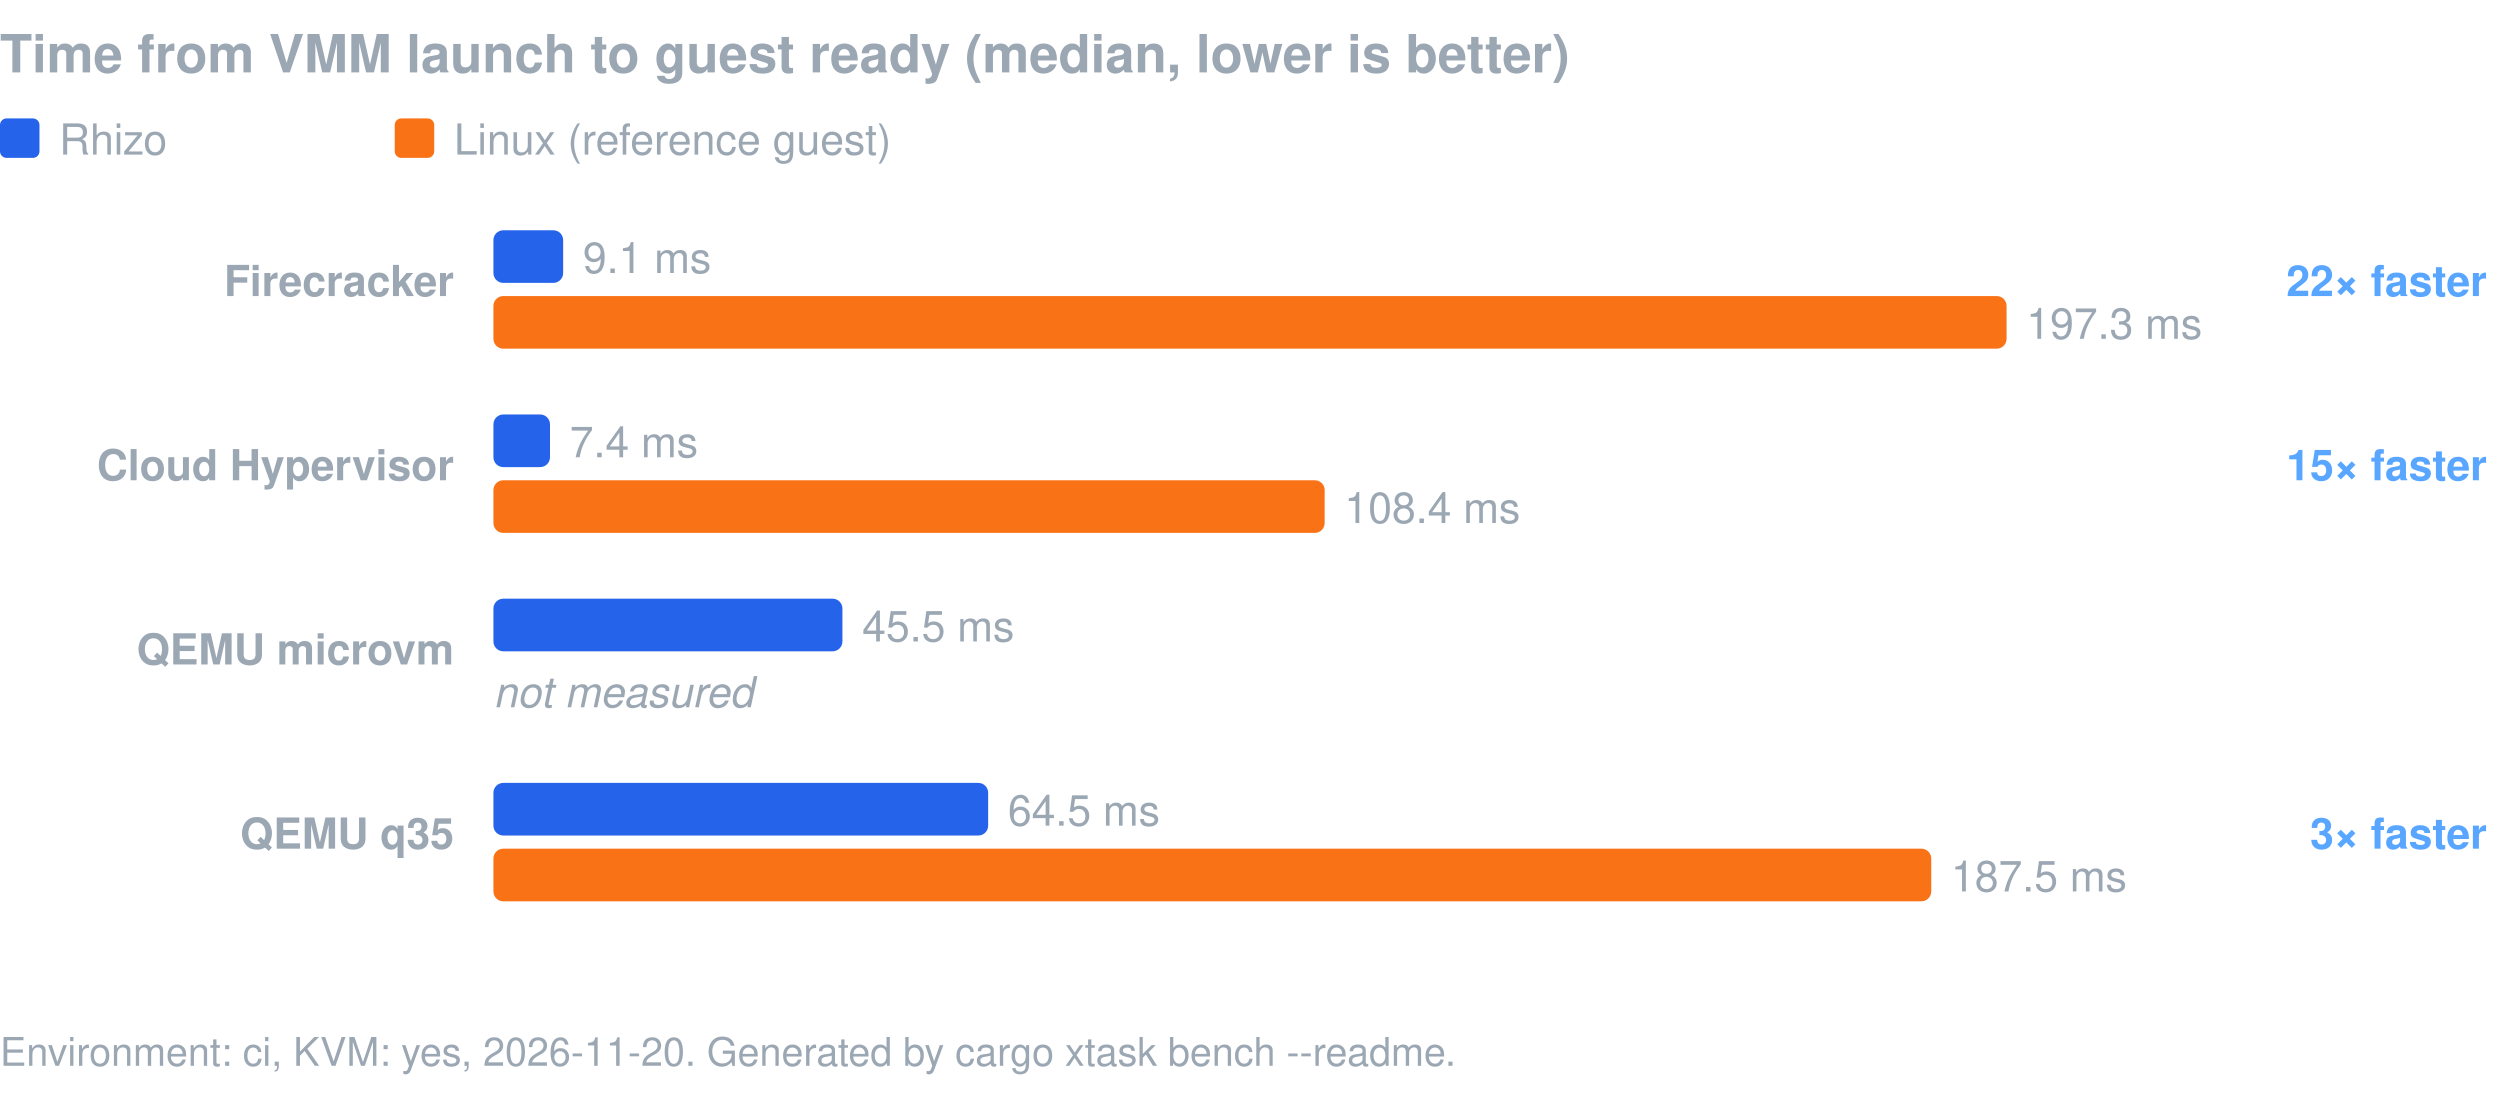
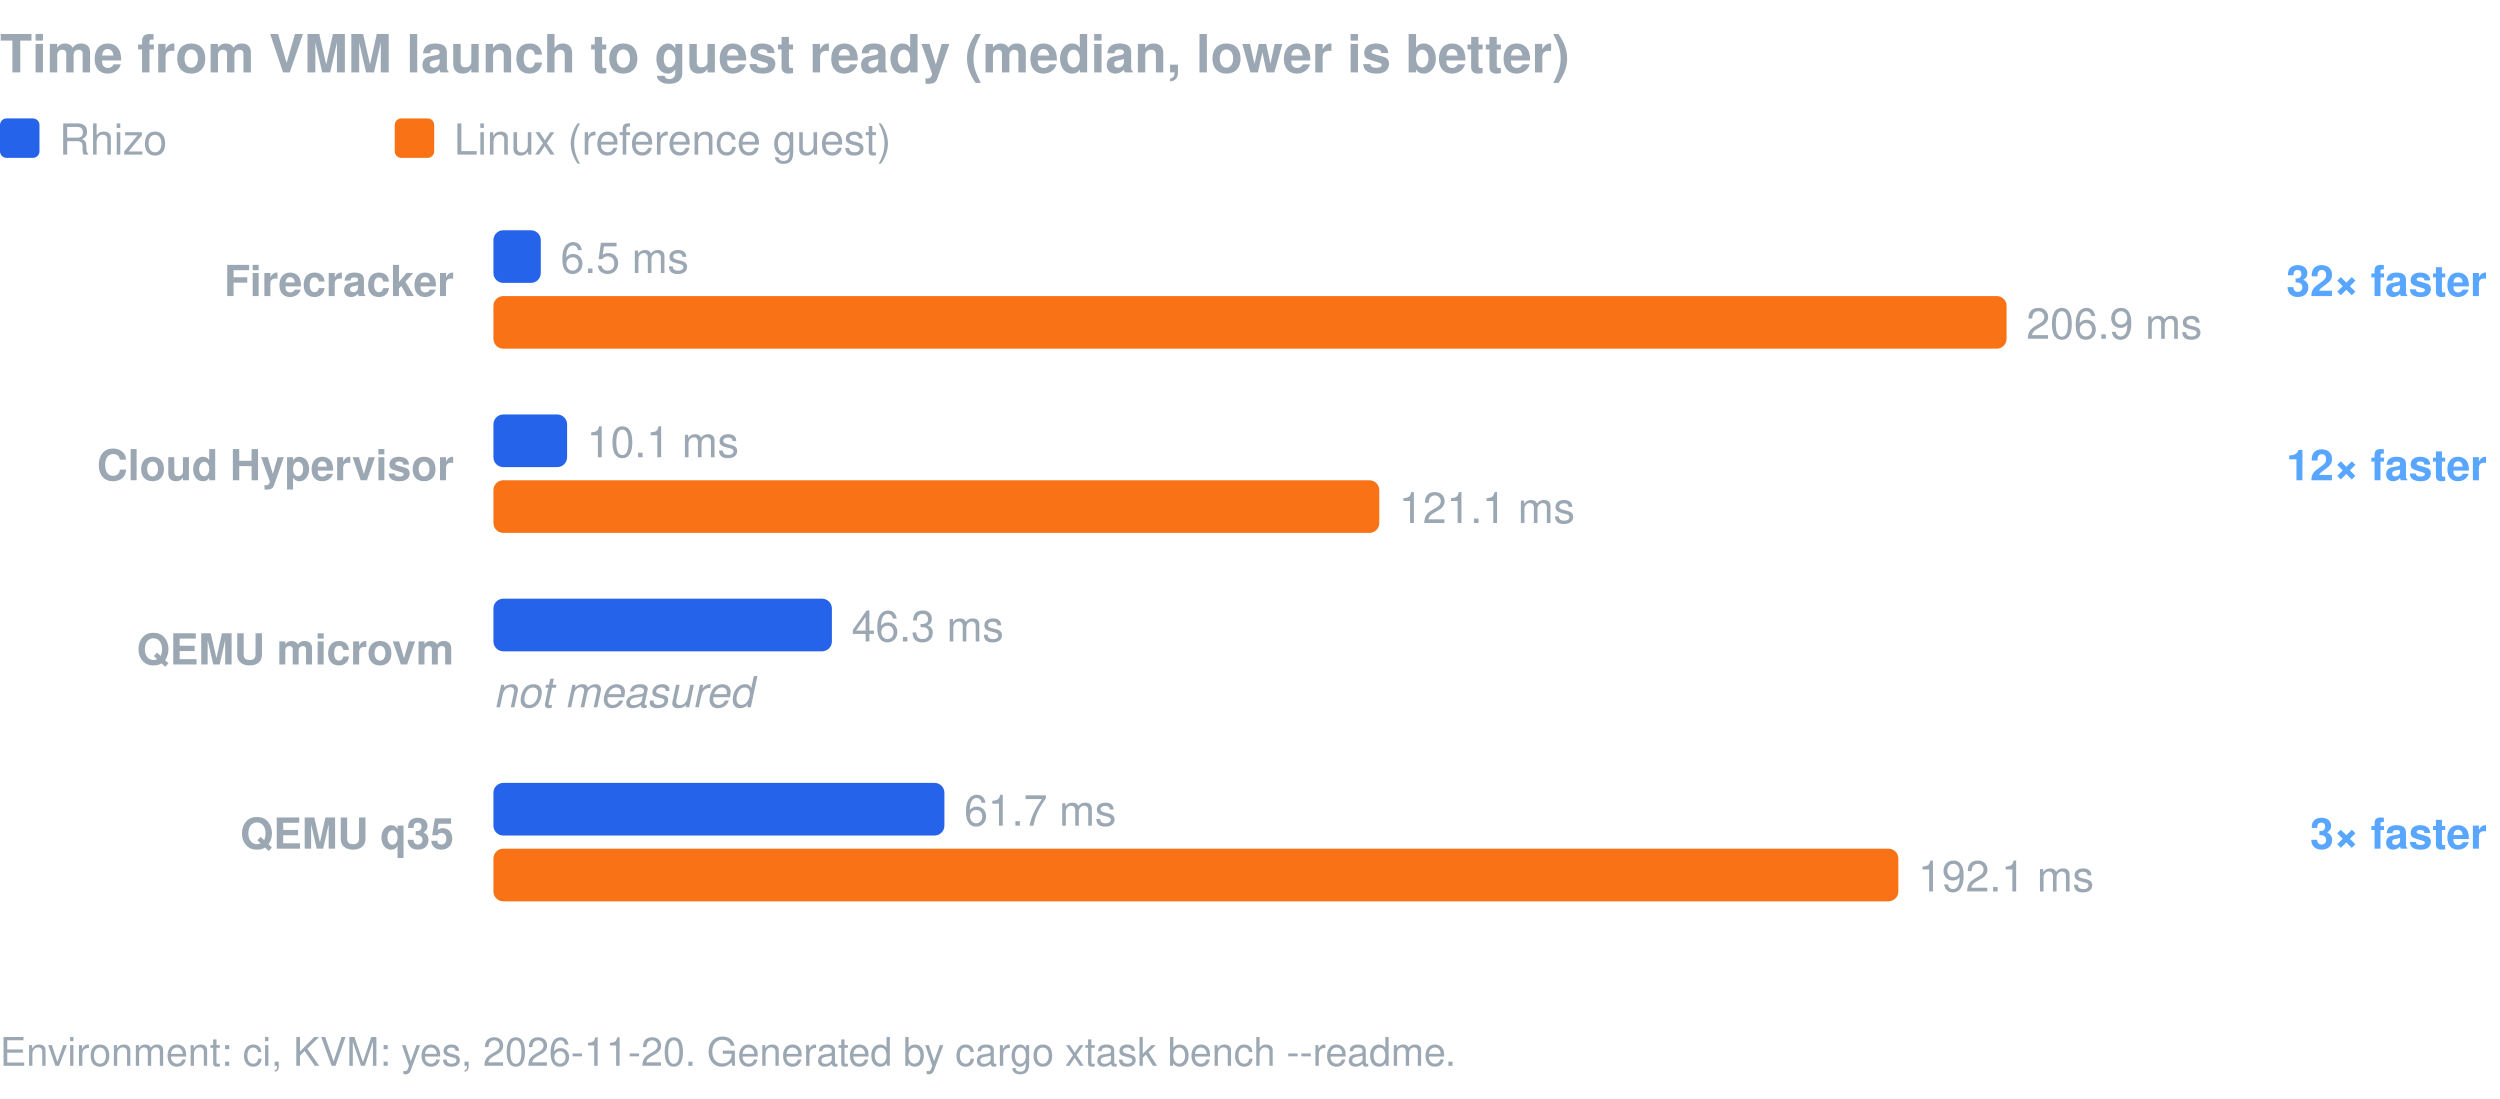
<svg xmlns="http://www.w3.org/2000/svg" width="760" height="334" viewBox="0 0 760 334" font-family="-apple-system, Segoe UI, Helvetica, Arial, sans-serif" font-size="13" fill="#9ba7b3">
  <text x="0" y="22" font-size="16" font-weight="600">Time from VMM launch to guest ready (median, lower is better)</text>
  <rect x="0" y="36" width="12" height="12" rx="2" fill="#2563eb" />
  <text x="18" y="47">Rhizo</text>
  <rect x="120" y="36" width="12" height="12" rx="2" fill="#f97316" />
  <text x="138" y="47">Linux (reference guest)</text>
  <text x="138" y="90" text-anchor="end" font-weight="600">Firecracker</text>
-   <rect x="150" y="70" width="21.2" height="16" rx="3" fill="#2563eb" />
-   <text x="177.2" y="83.0">9.1 ms</text>
+   <rect x="150" y="70" width="14.4" height="16" rx="3" fill="#2563eb" />
+   <text x="170.4" y="83.0">6.5 ms</text>
  <rect x="150" y="90" width="460.0" height="16" rx="3" fill="#f97316" />
-   <text x="616.0" y="103.0">197.3 ms</text>
-   <text x="756" y="90" text-anchor="end" font-weight="600" fill="#58a6ff">22× faster</text>
+   <text x="616.0" y="103.0">206.9 ms</text>
+   <text x="756" y="90" text-anchor="end" font-weight="600" fill="#58a6ff">32× faster</text>
  <text x="138" y="146" text-anchor="end" font-weight="600">Cloud Hypervisor</text>
-   <rect x="150" y="126" width="17.2" height="16" rx="3" fill="#2563eb" />
-   <text x="173.2" y="139.0">7.4 ms</text>
-   <rect x="150" y="146" width="252.7" height="16" rx="3" fill="#f97316" />
-   <text x="408.7" y="159.0">108.4 ms</text>
-   <text x="756" y="146" text-anchor="end" font-weight="600" fill="#58a6ff">15× faster</text>
+   <rect x="150" y="126" width="22.4" height="16" rx="3" fill="#2563eb" />
+   <text x="178.4" y="139.0">10.1 ms</text>
+   <rect x="150" y="146" width="269.3" height="16" rx="3" fill="#f97316" />
+   <text x="425.3" y="159.0">121.1 ms</text>
+   <text x="756" y="146" text-anchor="end" font-weight="600" fill="#58a6ff">12× faster</text>
  <text x="138" y="202" text-anchor="end" font-weight="600">QEMU microvm</text>
-   <rect x="150" y="182" width="106.1" height="16" rx="3" fill="#2563eb" />
-   <text x="262.1" y="195.0">45.5 ms</text>
+   <rect x="150" y="182" width="102.9" height="16" rx="3" fill="#2563eb" />
+   <text x="258.9" y="195.0">46.3 ms</text>
  <text x="150" y="215.0" font-style="italic">not measured</text>
  <text x="138" y="258" text-anchor="end" font-weight="600">QEMU q35</text>
-   <rect x="150" y="238" width="150.4" height="16" rx="3" fill="#2563eb" />
-   <text x="306.4" y="251.0">64.5 ms</text>
-   <rect x="150" y="258" width="437.1" height="16" rx="3" fill="#f97316" />
-   <text x="593.1" y="271.0">187.5 ms</text>
+   <rect x="150" y="238" width="137.1" height="16" rx="3" fill="#2563eb" />
+   <text x="293.1" y="251.0">61.7 ms</text>
+   <rect x="150" y="258" width="427.1" height="16" rx="3" fill="#f97316" />
+   <text x="583.1" y="271.0">192.1 ms</text>
  <text x="756" y="258" text-anchor="end" font-weight="600" fill="#58a6ff">3× faster</text>
  <text x="0" y="324" font-size="12">Environment: ci, KVM: yes, 2026-11-20. Generated by cargo xtask bench --readme.</text>
</svg>
